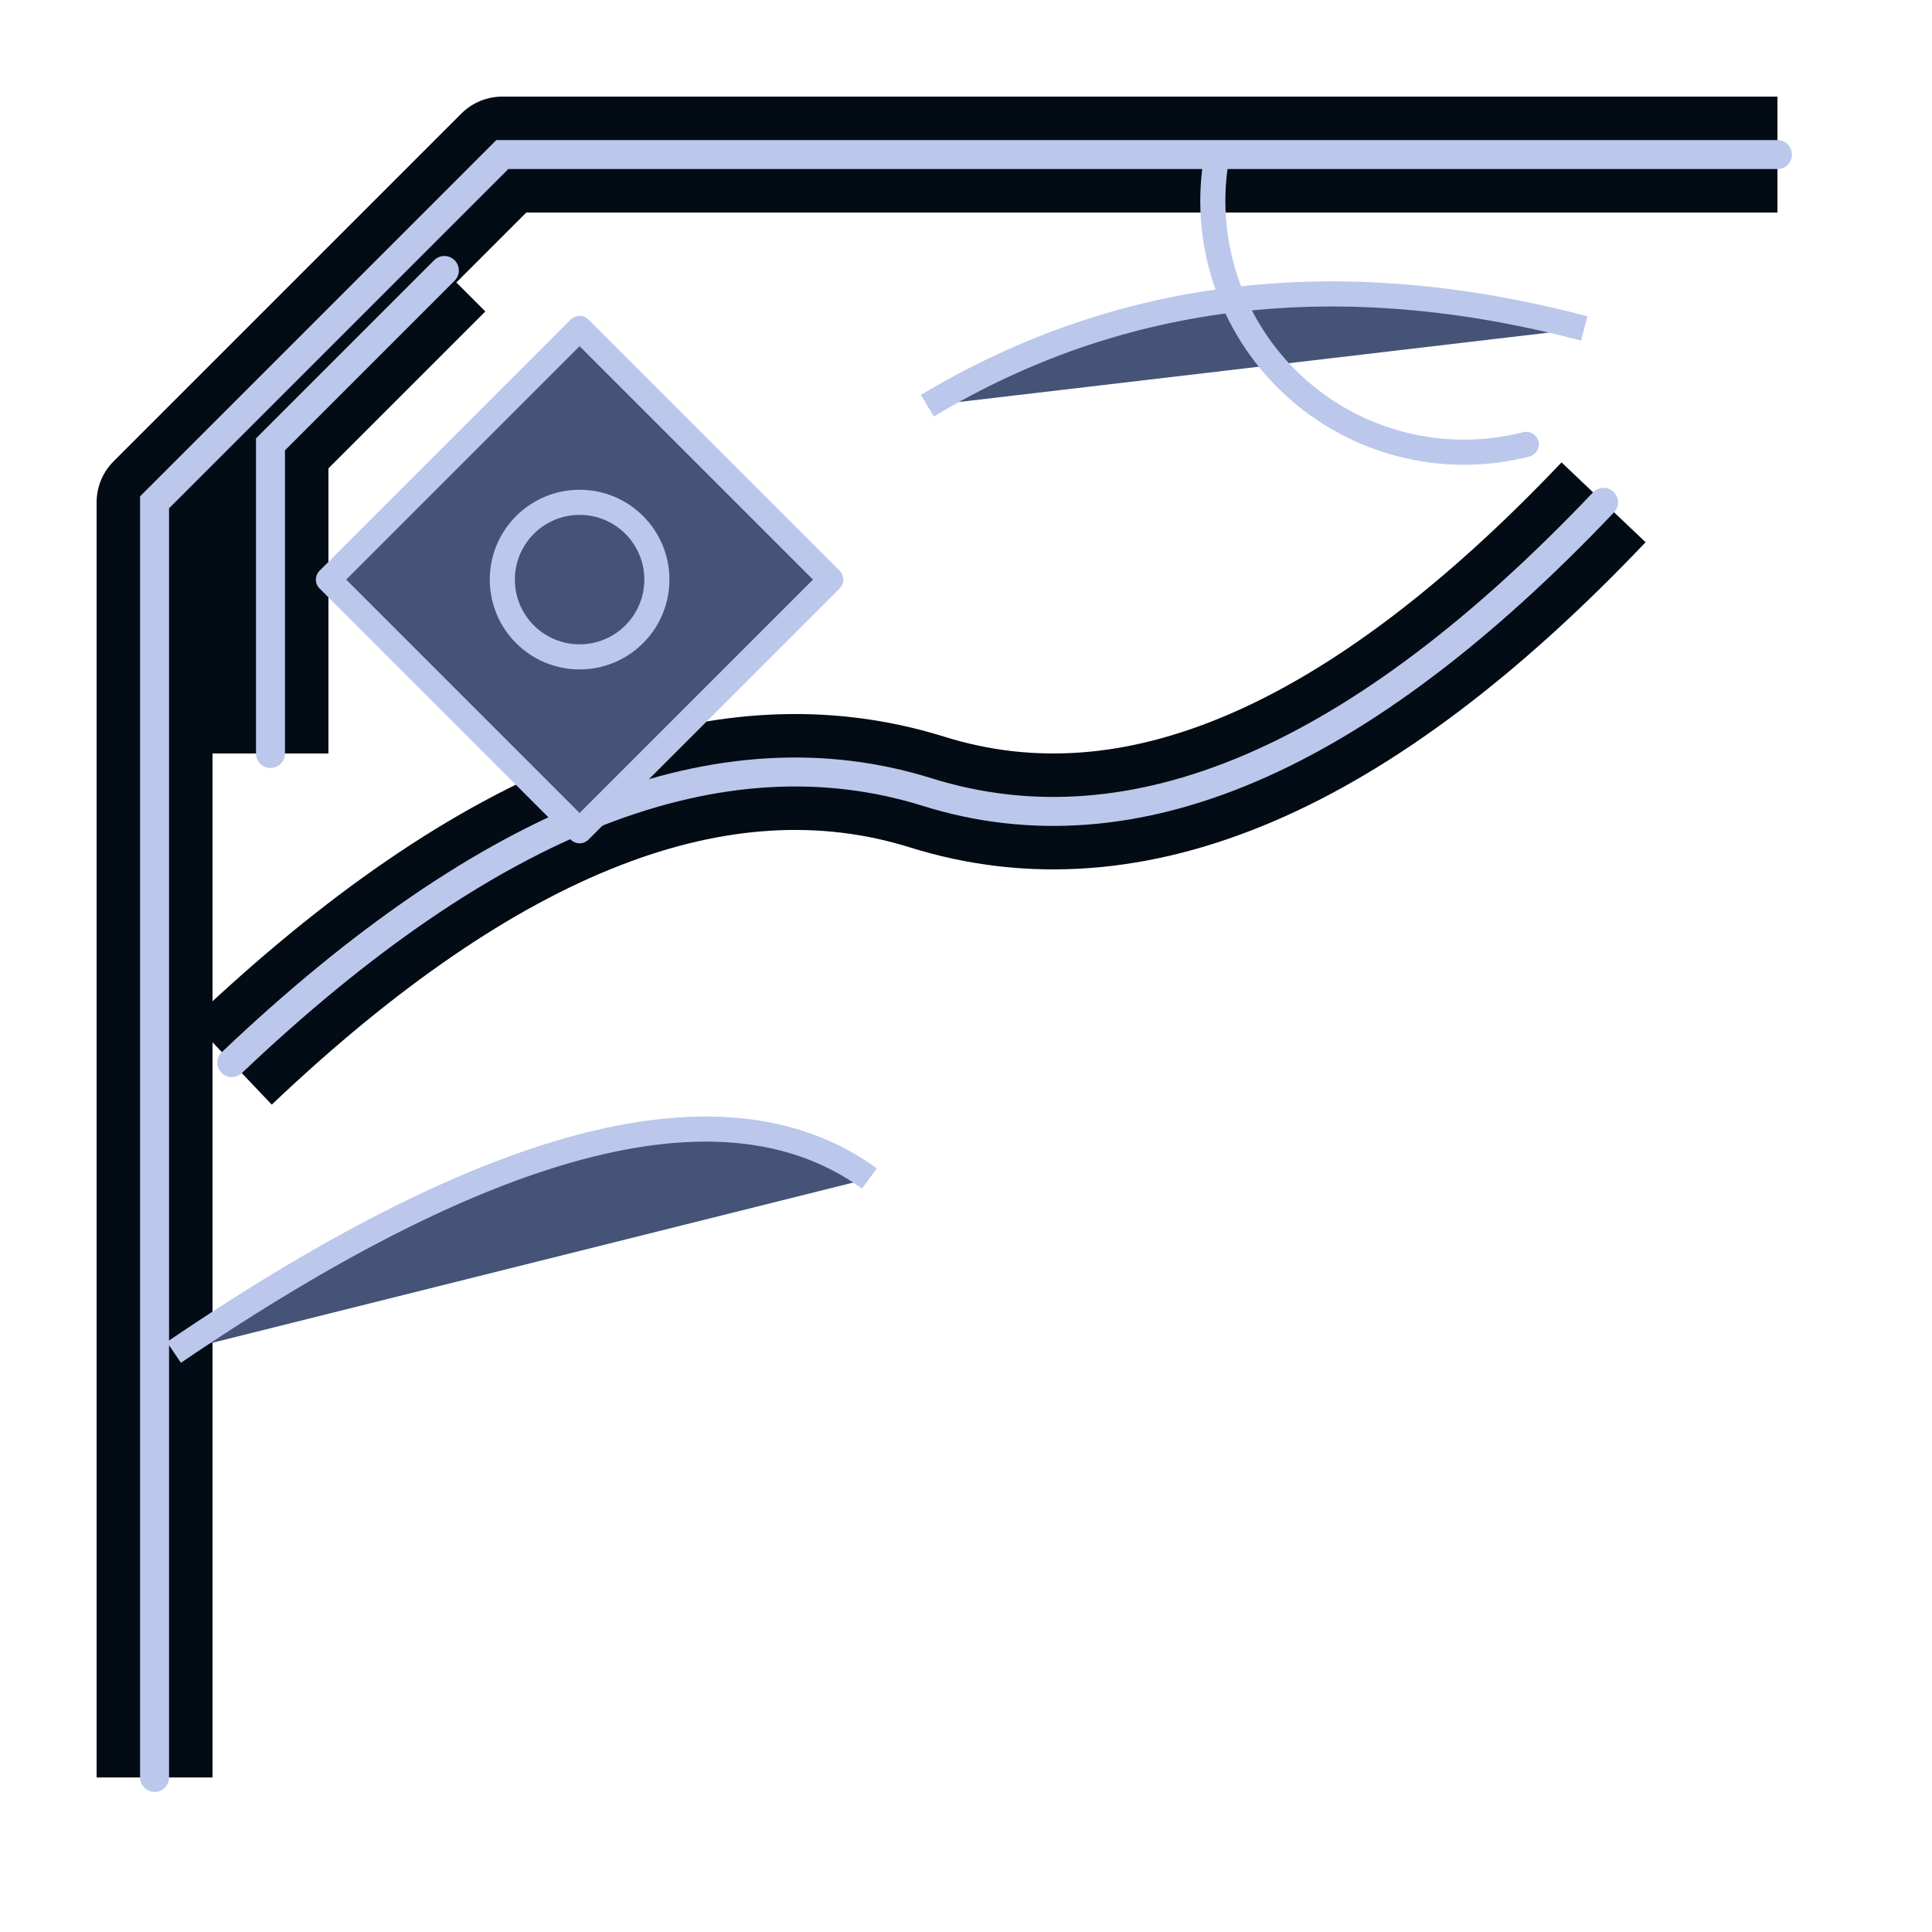
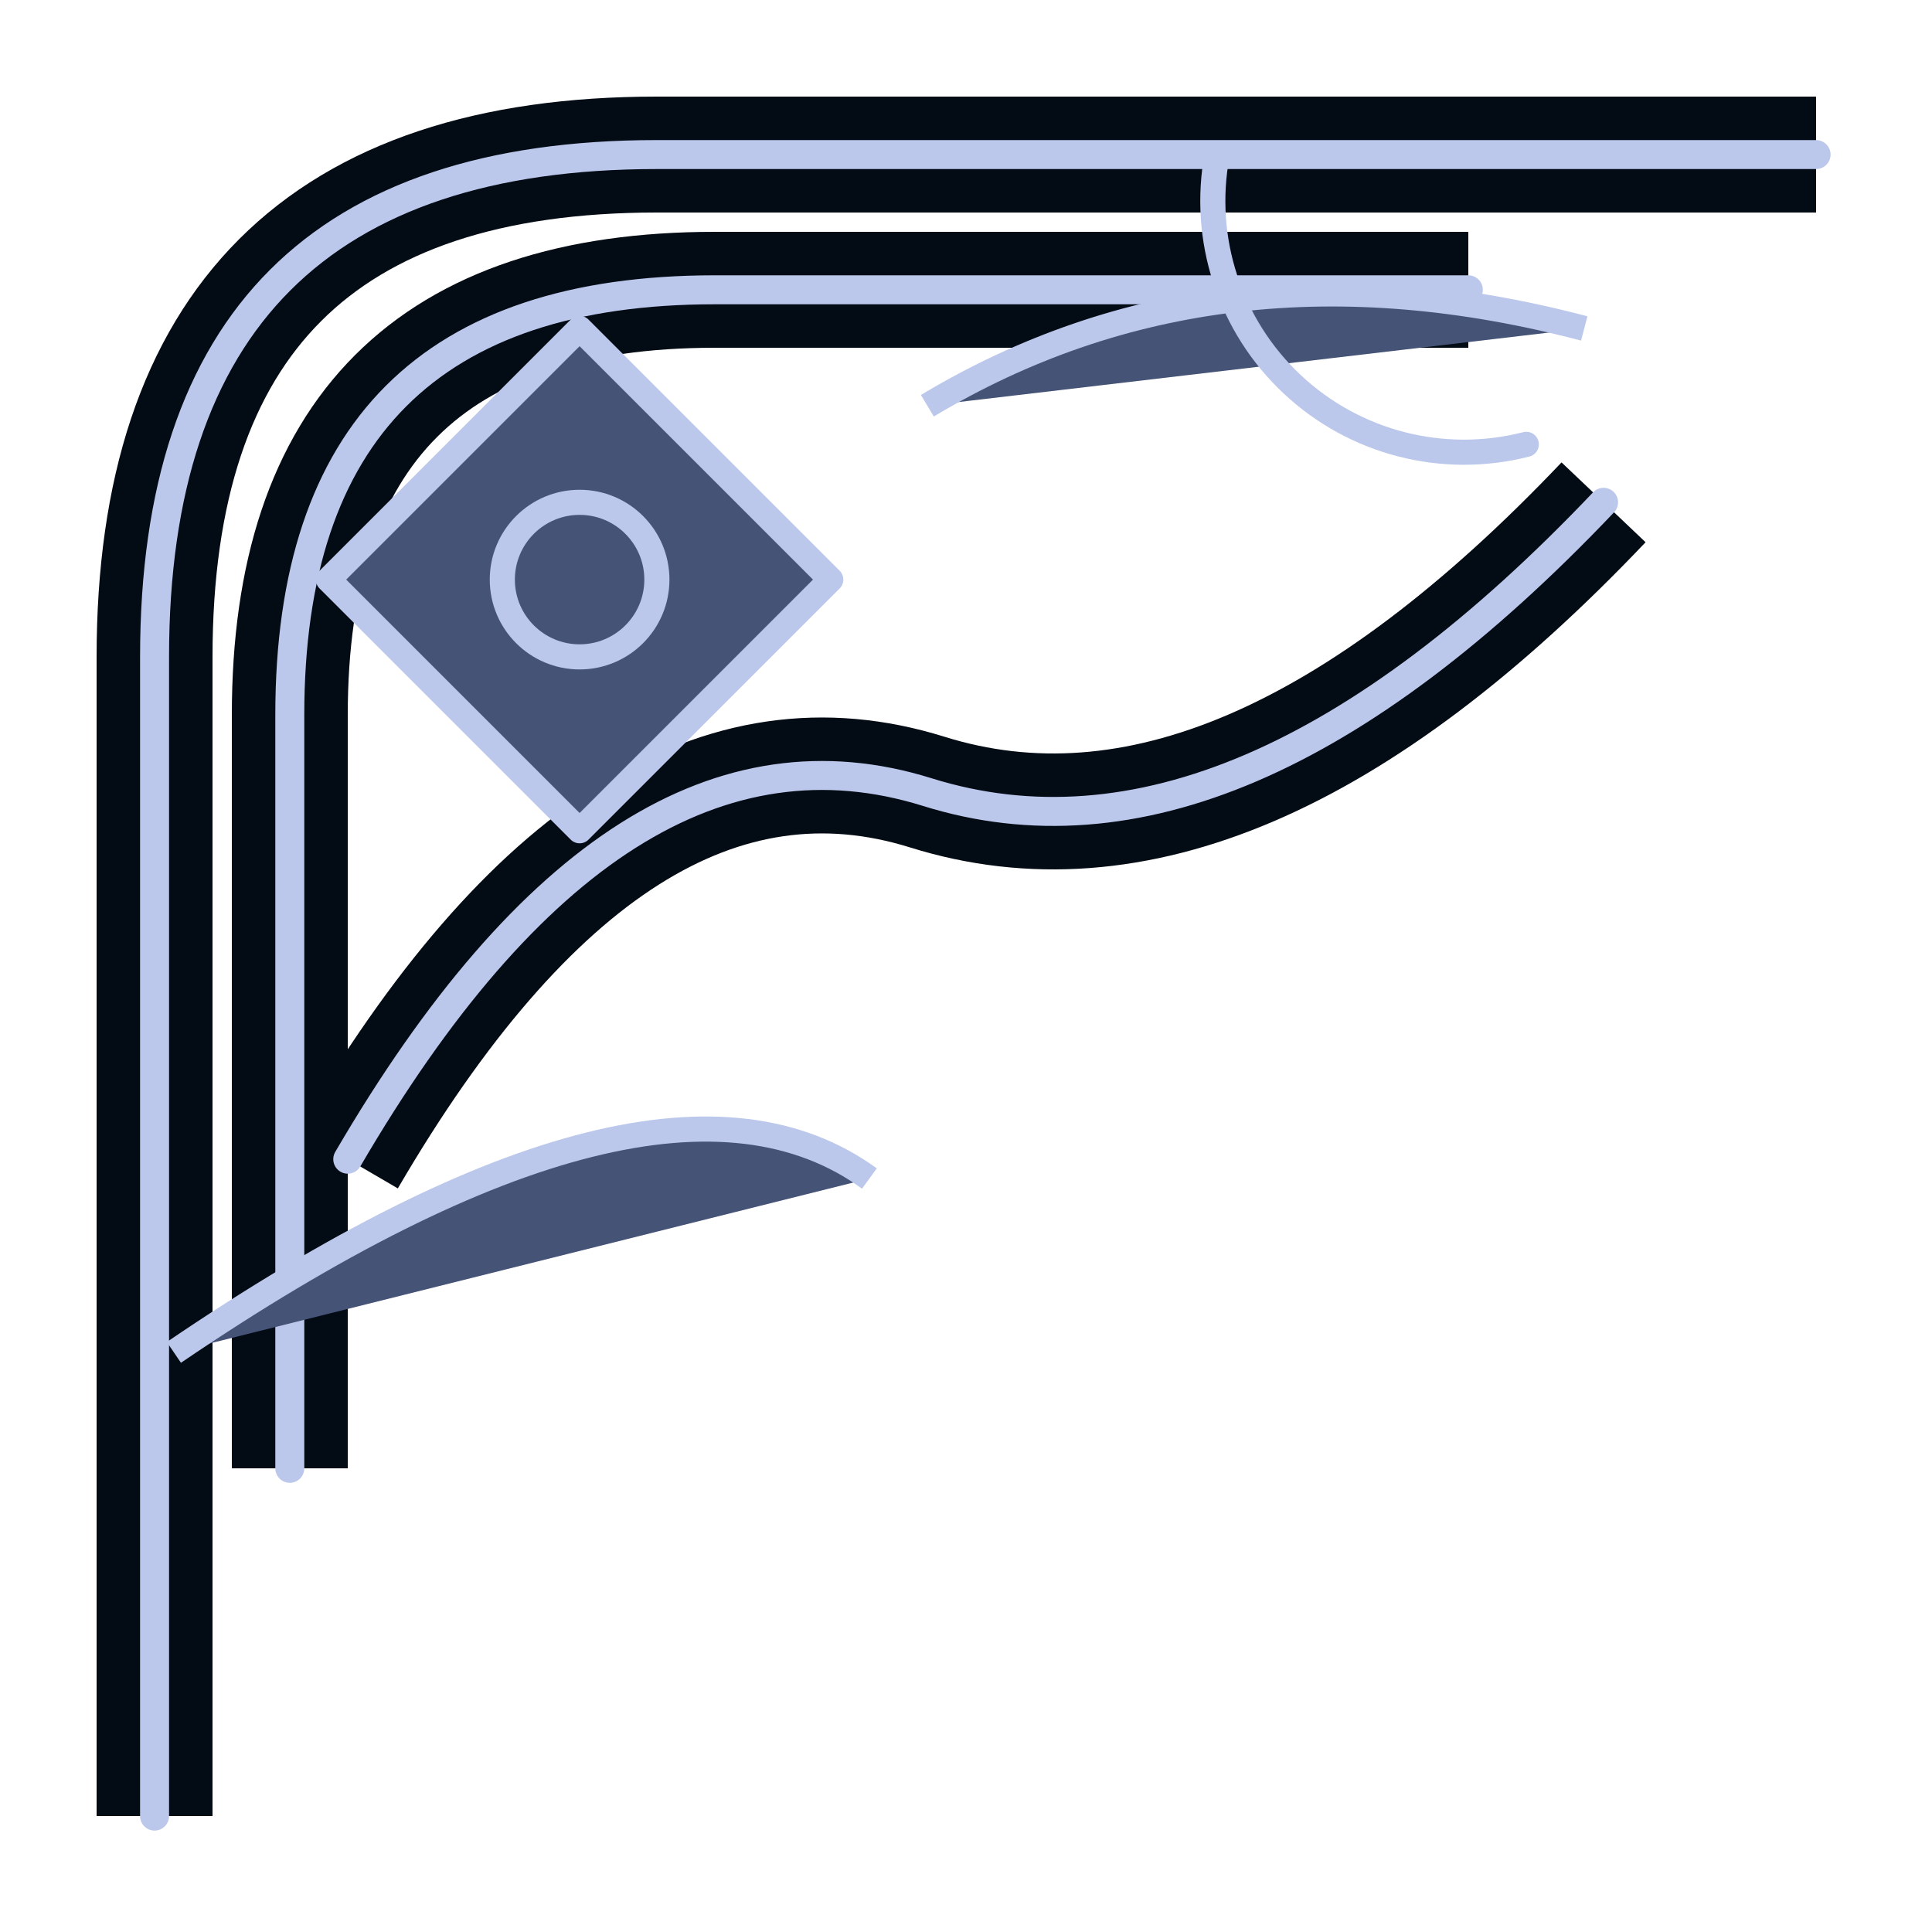
<svg xmlns="http://www.w3.org/2000/svg" viewBox="0 0 100 100" fill="none">
-   <path d="M8 92V26L26 8H92M12 55Q32 36 48 41T83 26M23 14L14 23V39" stroke="#030b14" stroke-width="6" stroke-linejoin="round" />
-   <path d="M8 92V26L26 8H92M12 55Q32 36 48 41T83 26M23 14L14 23V39" stroke="#bbc7eb" stroke-width="1.5" stroke-linecap="round" />
+   <path d="M8 94V34Q8 8 34 8H94M15 76V37Q15 15 37 15H76M18 60Q32 36 48 41T83 26" stroke="#030b14" stroke-width="6" stroke-linejoin="round" />
+   <path d="M8 94V34Q8 8 34 8H94M15 76V37Q15 15 37 15H76M18 60Q32 36 48 41T83 26" stroke="#bbc7eb" stroke-width="1.5" stroke-linecap="round" />
  <g stroke="#bbc7eb" stroke-width="1.3" fill="#455376" stroke-linejoin="round">
    <path d="M30 17L17 30L30 43L43 30ZM9 70Q34 53 45 61M48 21Q63 12 82 17" />
    <circle cx="30" cy="30" r="4" />
    <path d="M63 8A13 13 0 0 0 79 23A13 13 0 0 1 63 8" />
  </g>
</svg>
